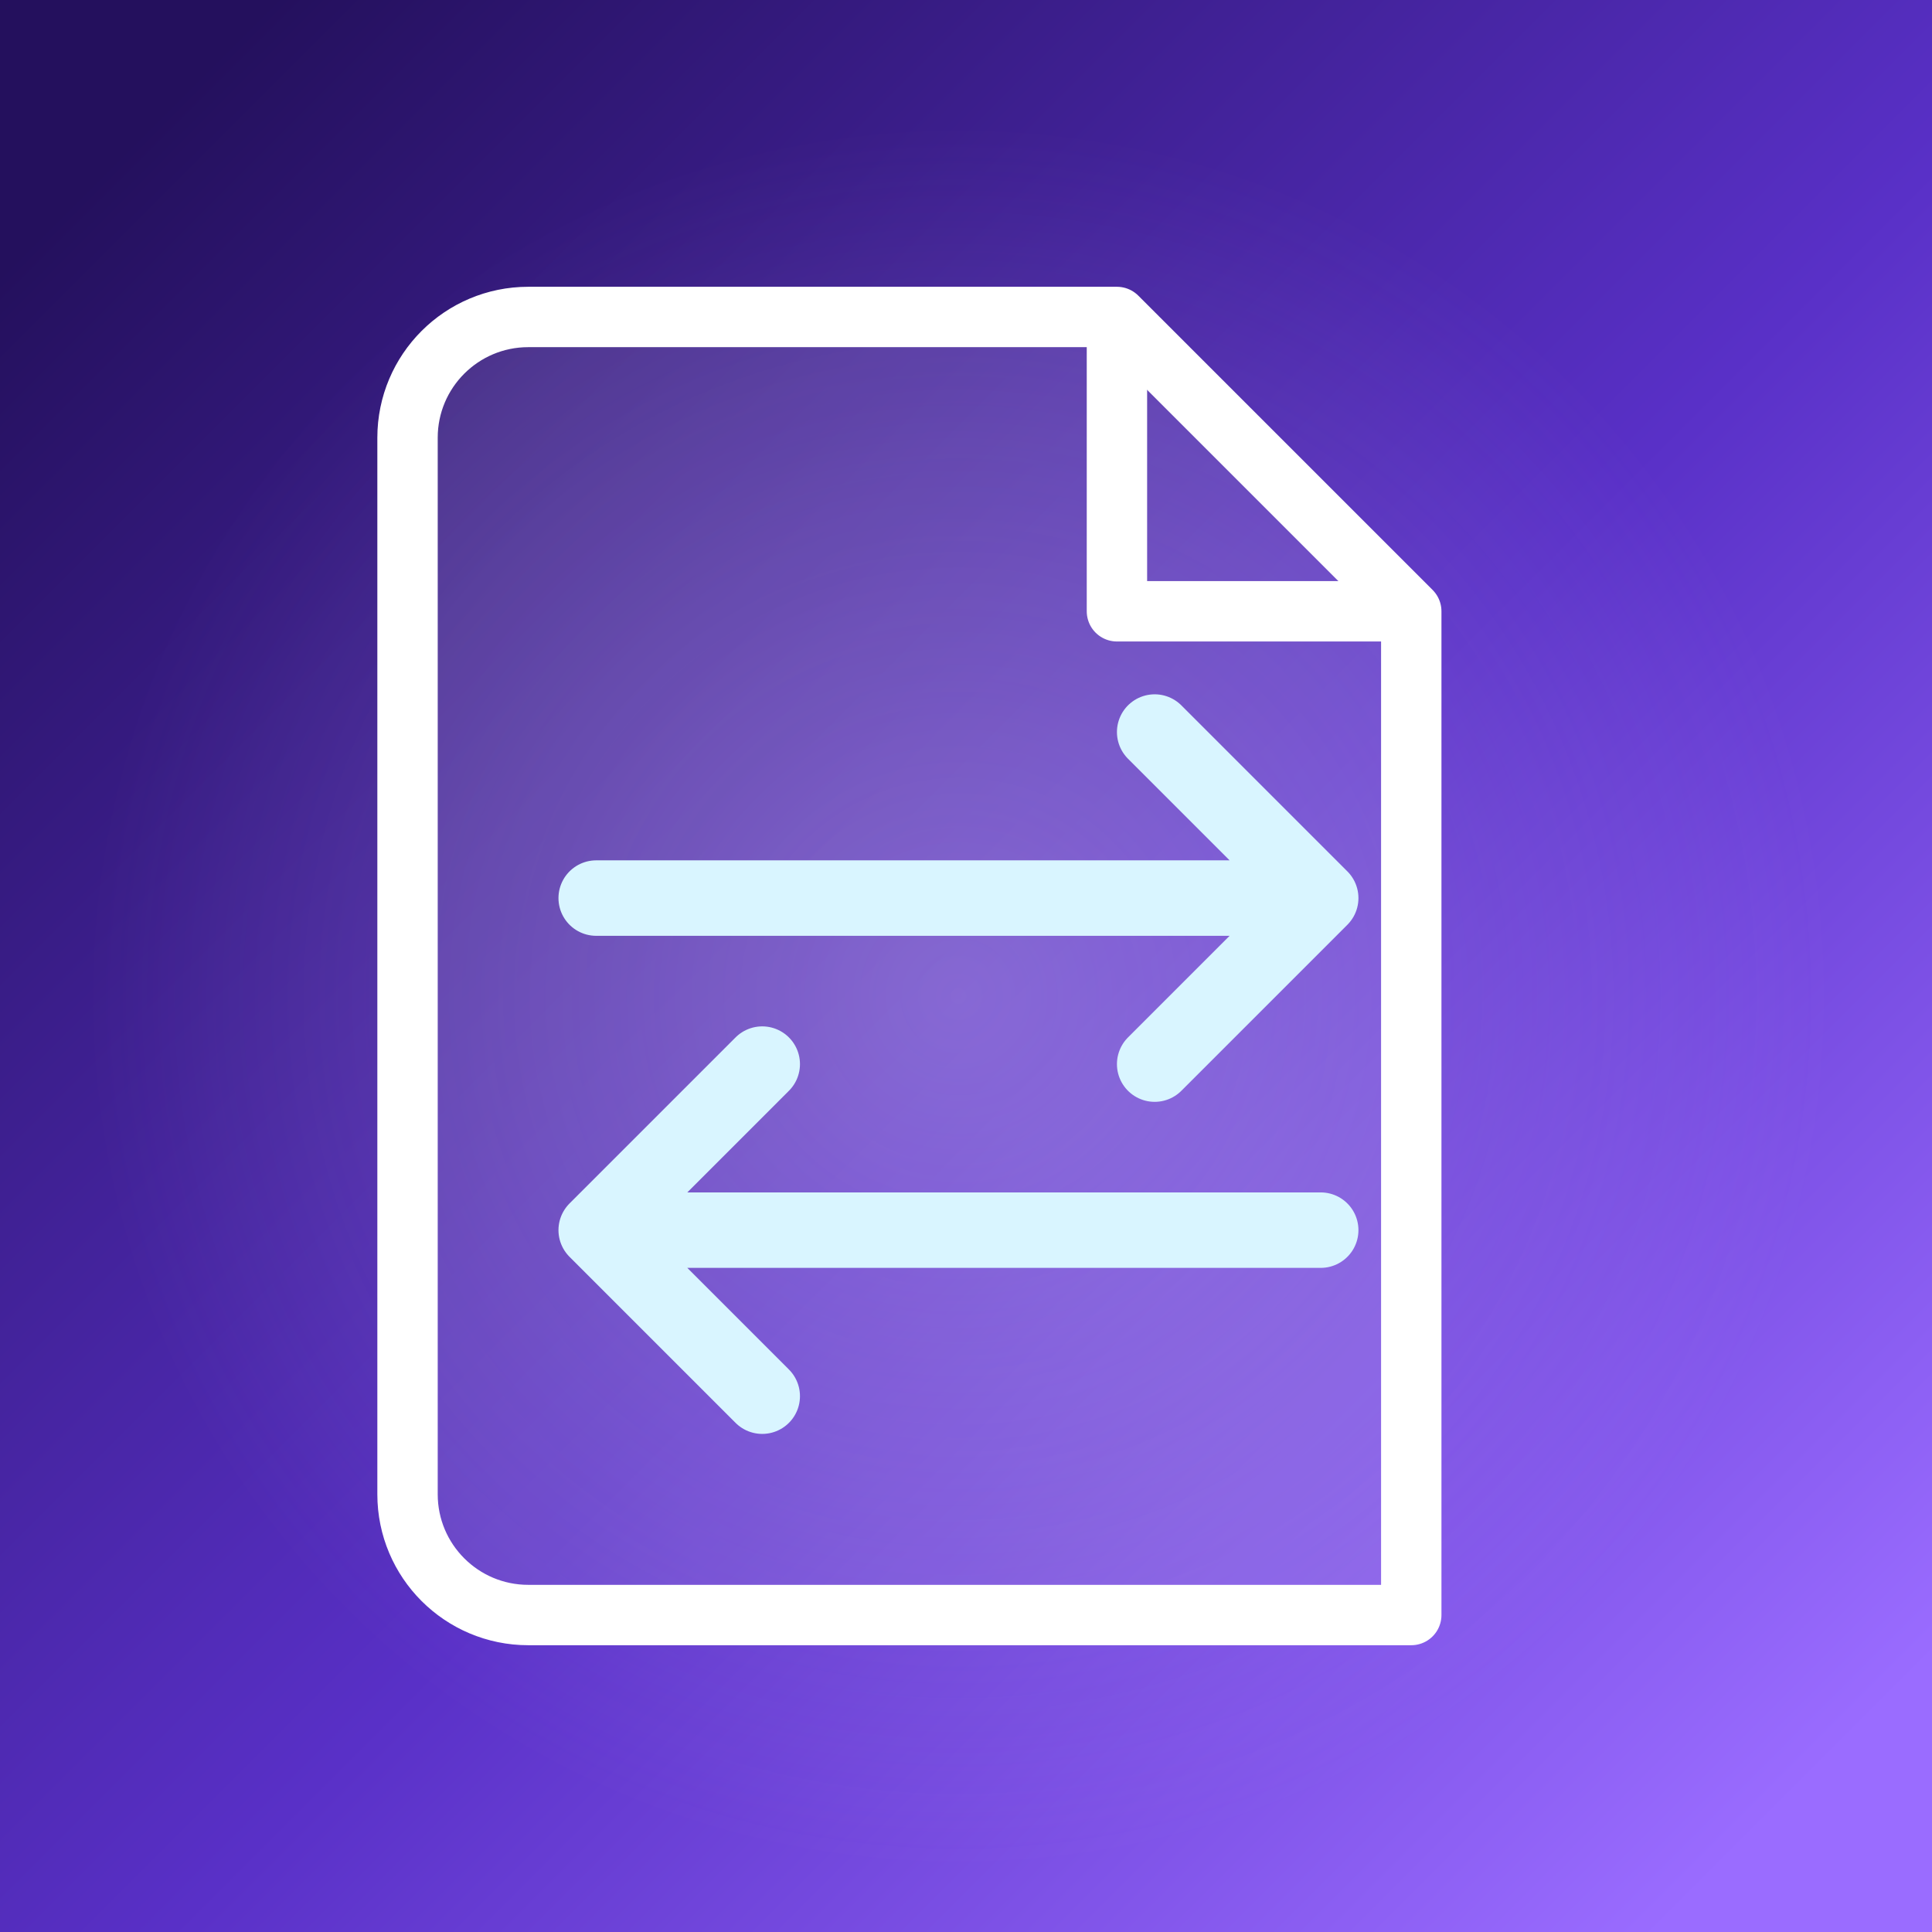
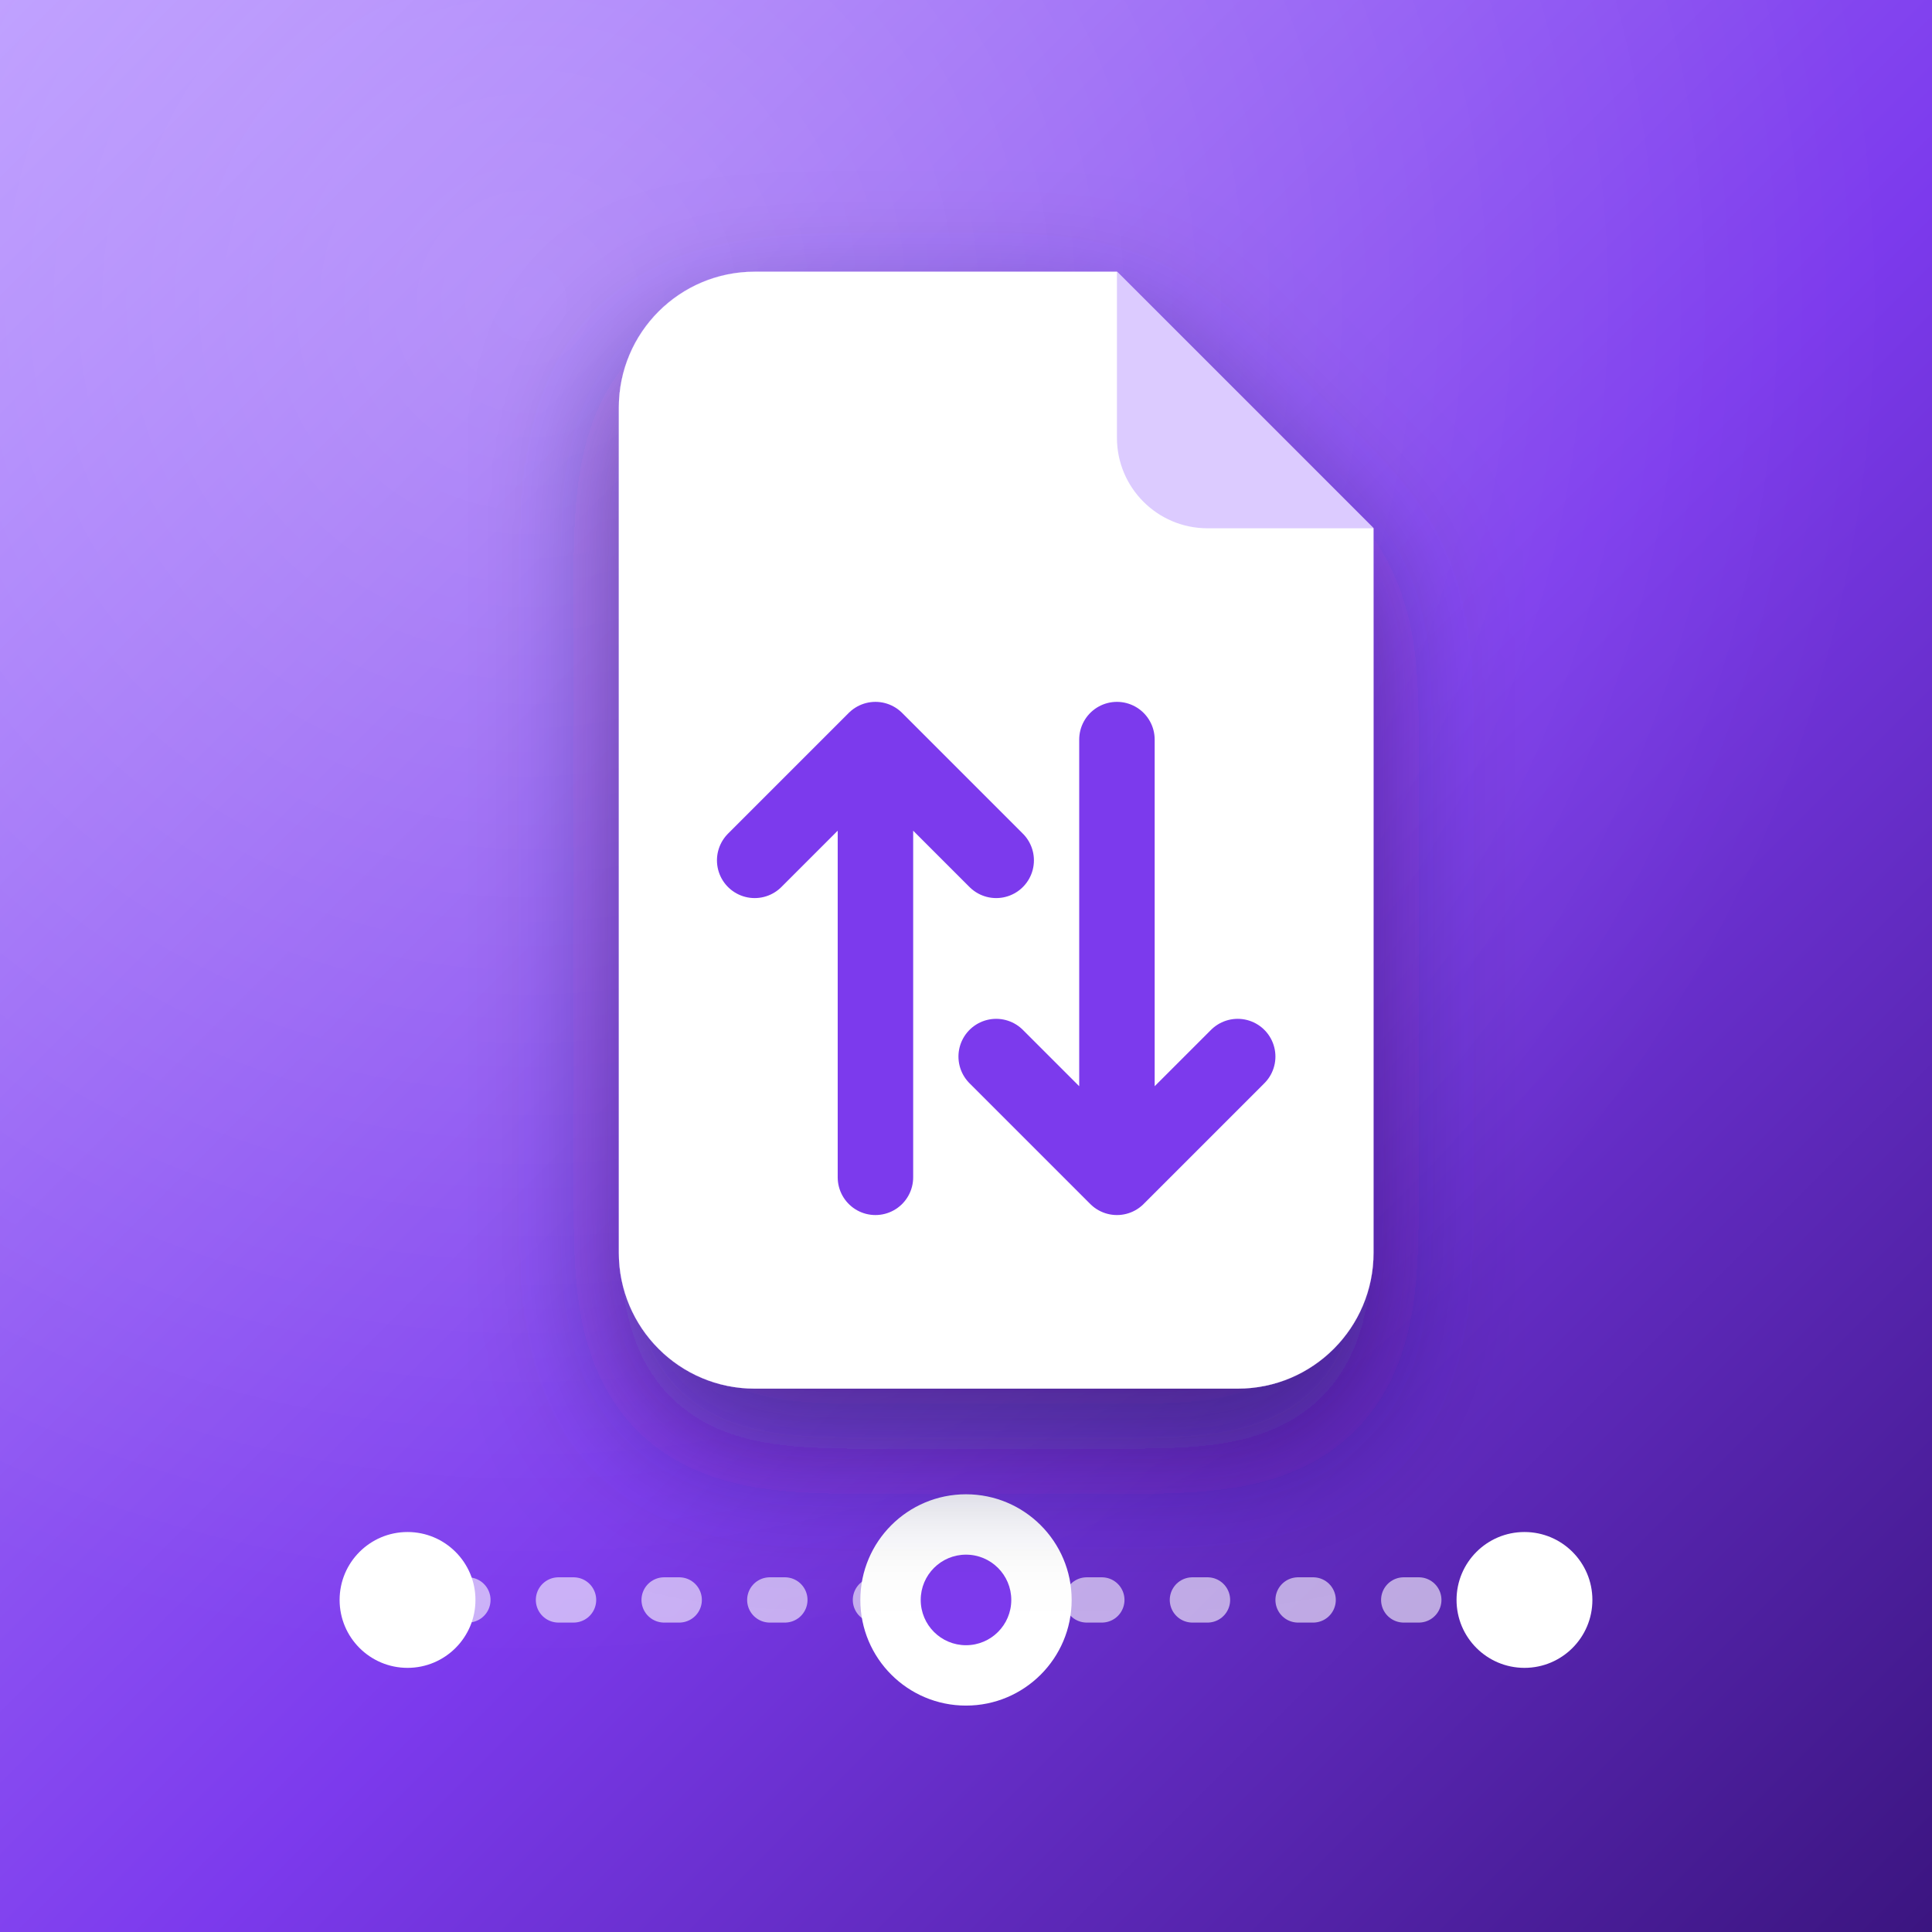
<svg xmlns="http://www.w3.org/2000/svg" width="256" height="256" viewBox="0 0 256 256" role="img" aria-label="SimpleX XFTP Relay">
  <defs>
-     <linearGradient id="xftp-bg" x1="18" y1="18" x2="238" y2="238" gradientUnits="userSpaceOnUse">
-       <stop stop-color="#24105D" />
-       <stop offset="0.55" stop-color="#5930C7" />
-       <stop offset="1" stop-color="#9A6CFF" />
+     <linearGradient id="xftp-bg" x1="0" y1="0" x2="256" y2="256" gradientUnits="userSpaceOnUse">
+       <stop stop-color="#B794FF" />
+       <stop offset="0.55" stop-color="#7C3AED" />
+       <stop offset="1" stop-color="#3B1580" />
    </linearGradient>
-     <radialGradient id="xftp-glow" cx="0" cy="0" r="1" gradientTransform="translate(127 132) rotate(90) scale(116)" gradientUnits="userSpaceOnUse">
-       <stop stop-color="#E8D8FF" stop-opacity="0.25" />
-       <stop offset="1" stop-color="#E8D8FF" stop-opacity="0" />
+     <radialGradient id="xftp-hi" cx="70" cy="40" r="180" gradientUnits="userSpaceOnUse">
+       <stop stop-color="#FFFFFF" stop-opacity="0.22" />
+       <stop offset="1" stop-color="#FFFFFF" stop-opacity="0" />
    </radialGradient>
+     <filter id="xftp-shadow" x="-20%" y="-20%" width="140%" height="160%">
+       <feDropShadow dx="0" dy="8" stdDeviation="9" flood-color="#1E0A45" flood-opacity="0.5" />
+     </filter>
  </defs>
  <rect width="256" height="256" fill="url(#xftp-bg)" />
-   <rect width="256" height="256" fill="url(#xftp-glow)" />
-   <path d="M70 42h78l39 39v133H70a16 16 0 0 1-16-16V58a16 16 0 0 1 16-16Z" fill="#FFFFFF" fill-opacity="0.1" stroke="#FFFFFF" stroke-width="8" stroke-linejoin="round" />
-   <path d="M148 42v39h39" fill="none" stroke="#FFFFFF" stroke-width="8" stroke-linejoin="round" />
-   <path d="M79 119h96m-22-22 22 22-22 22M175 163H79m22-22-22 22 22 22" fill="none" stroke="#D9F5FF" stroke-width="10" stroke-linecap="round" stroke-linejoin="round" />
+   <rect width="256" height="256" fill="url(#xftp-hi)" />
+   <path d="M60 212h136" stroke="#FFFFFF" stroke-opacity="0.6" stroke-width="6" stroke-linecap="round" stroke-dasharray="2 12" />
+   <circle cx="54" cy="212" r="9" fill="#FFFFFF" />
+   <circle cx="202" cy="212" r="9" fill="#FFFFFF" />
+   <circle cx="128" cy="212" r="14" fill="#FFFFFF" />
+   <circle cx="128" cy="212" r="6" fill="#7C3AED" />
+   <path filter="url(#xftp-shadow)" fill="#FFFFFF" d="M100 36h48l34 34v96a18 18 0 0 1-18 18h-64a18 18 0 0 1-18-18V54a18 18 0 0 1 18-18Z" />
+   <path d="M148 36v22a12 12 0 0 0 12 12h22Z" fill="#DCCBFF" />
+   <g fill="none" stroke="#7C3AED" stroke-width="10" stroke-linecap="round" stroke-linejoin="round">
+     <path d="M116 156V98m-16 16 16-16 16 16" />
+     <path d="M148 98v58m-16-16 16 16 16-16" />
+   </g>
</svg>
